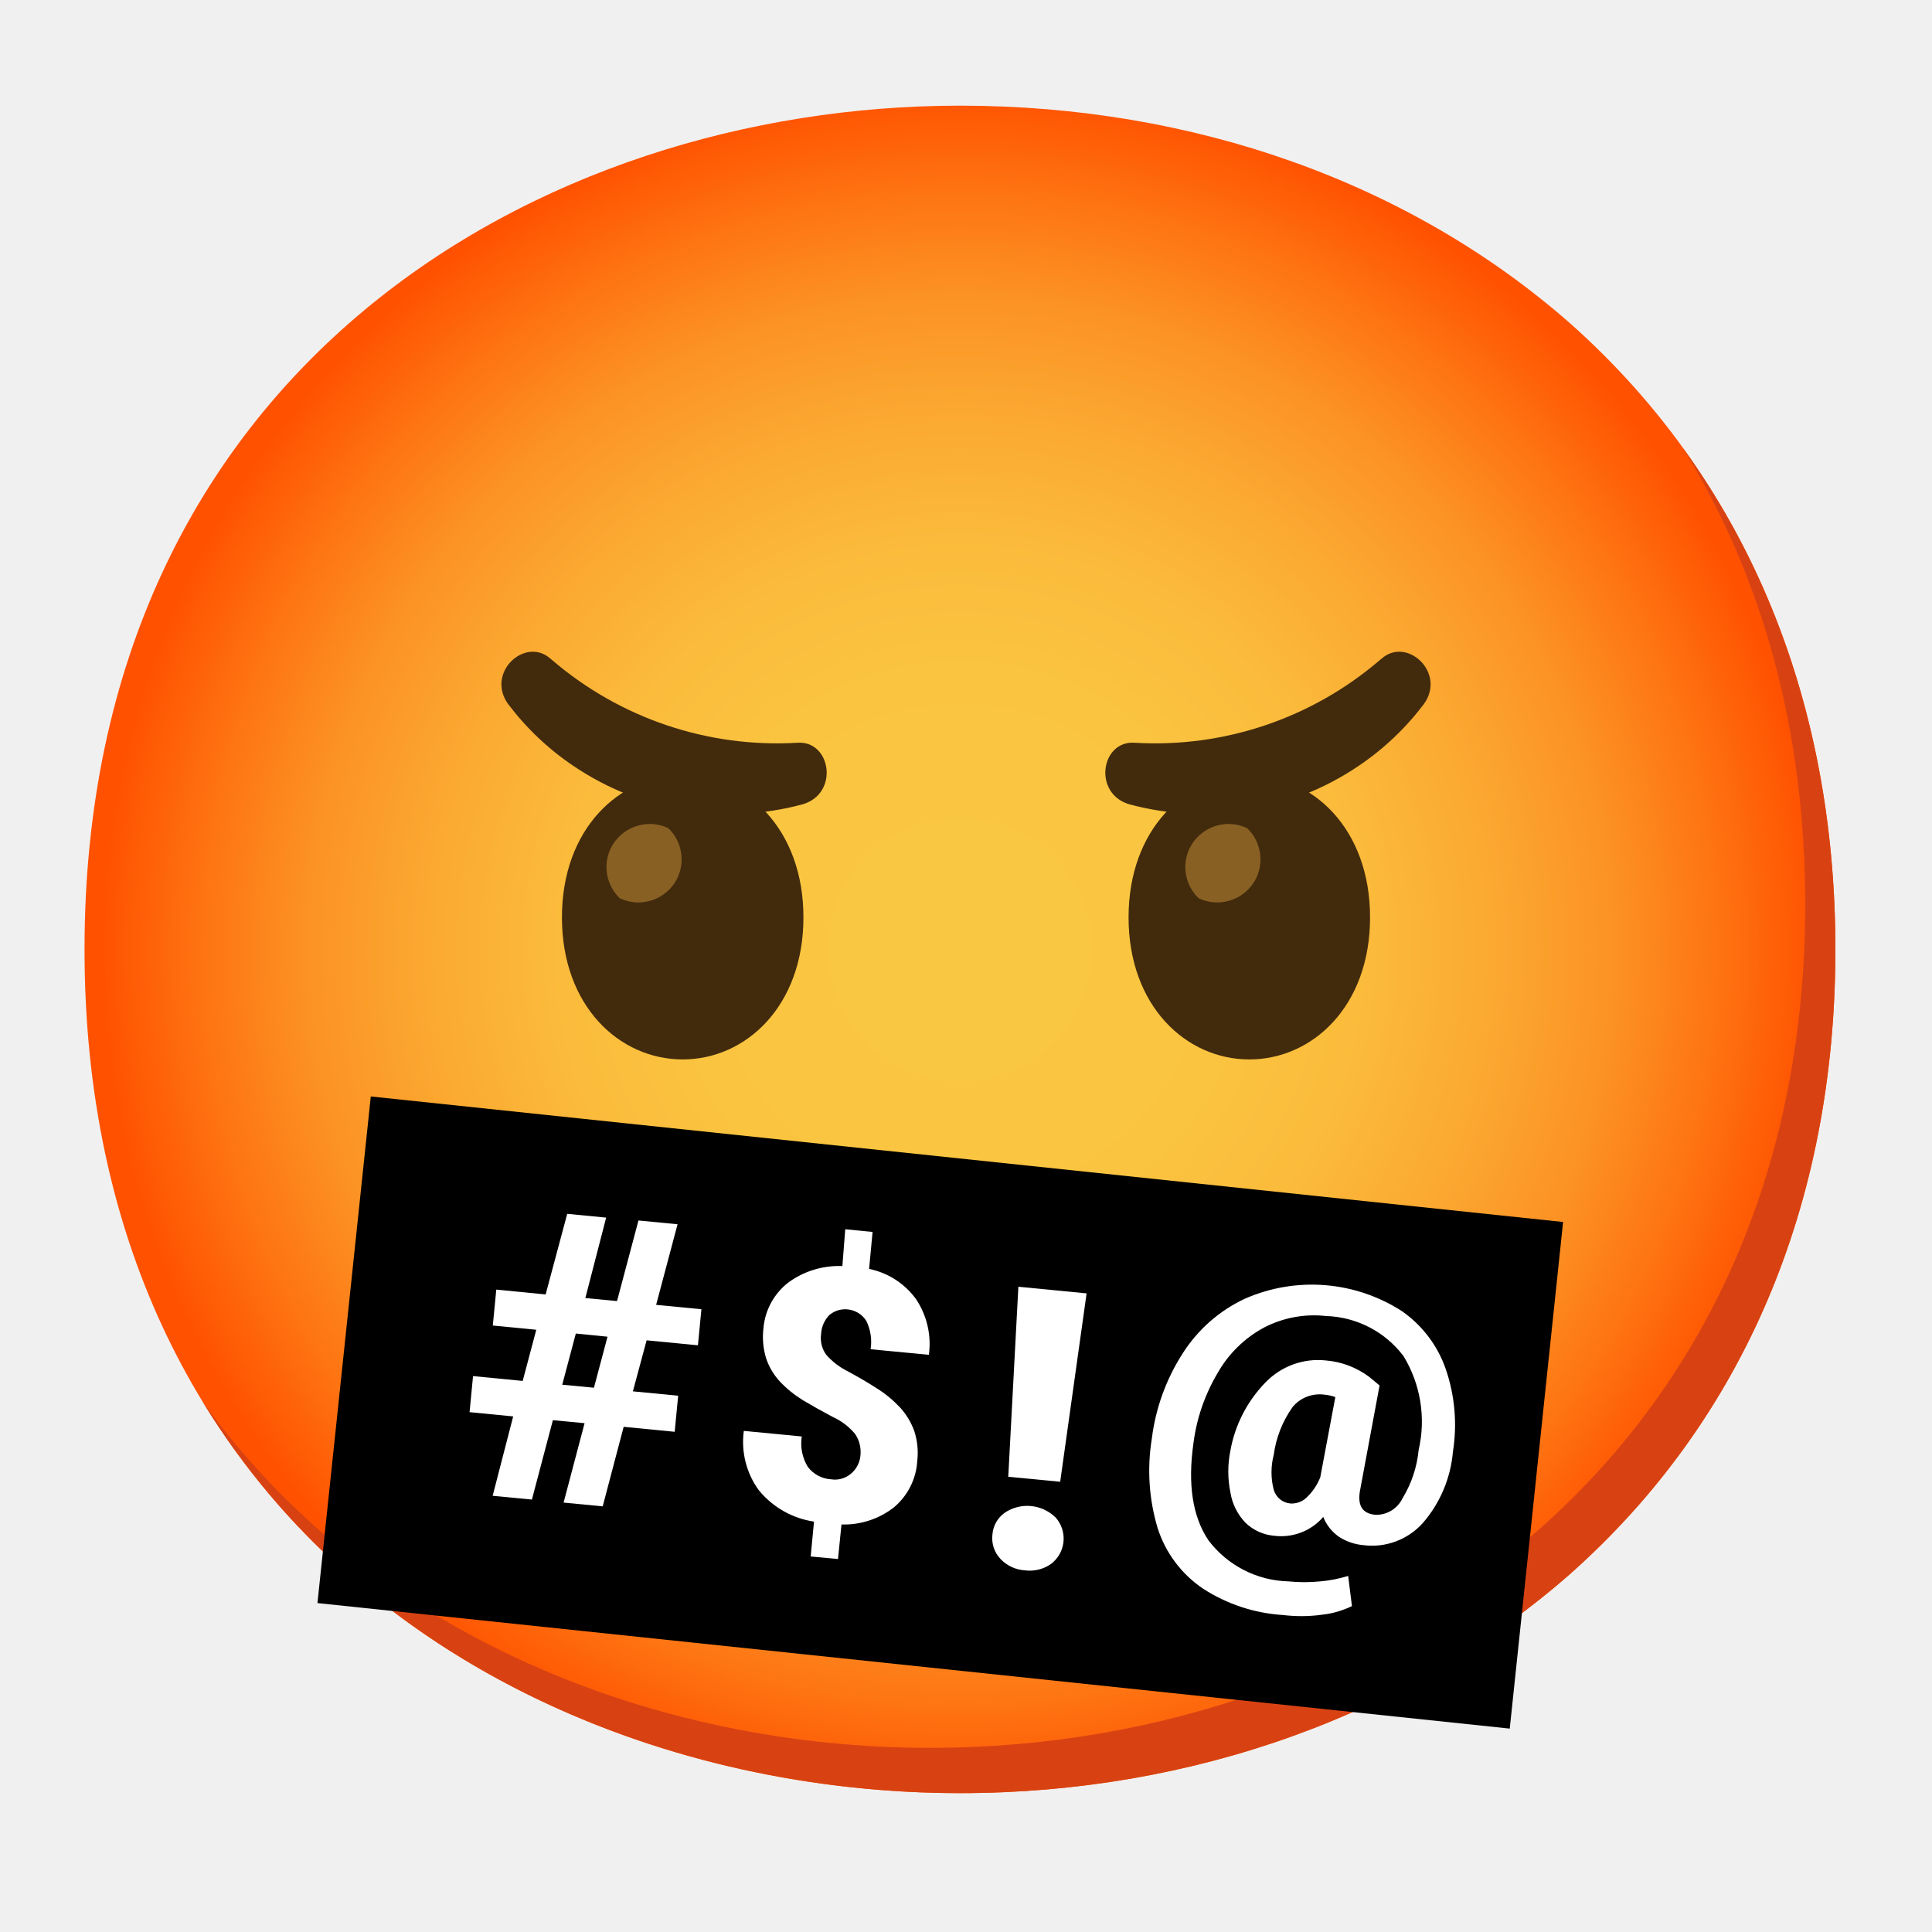
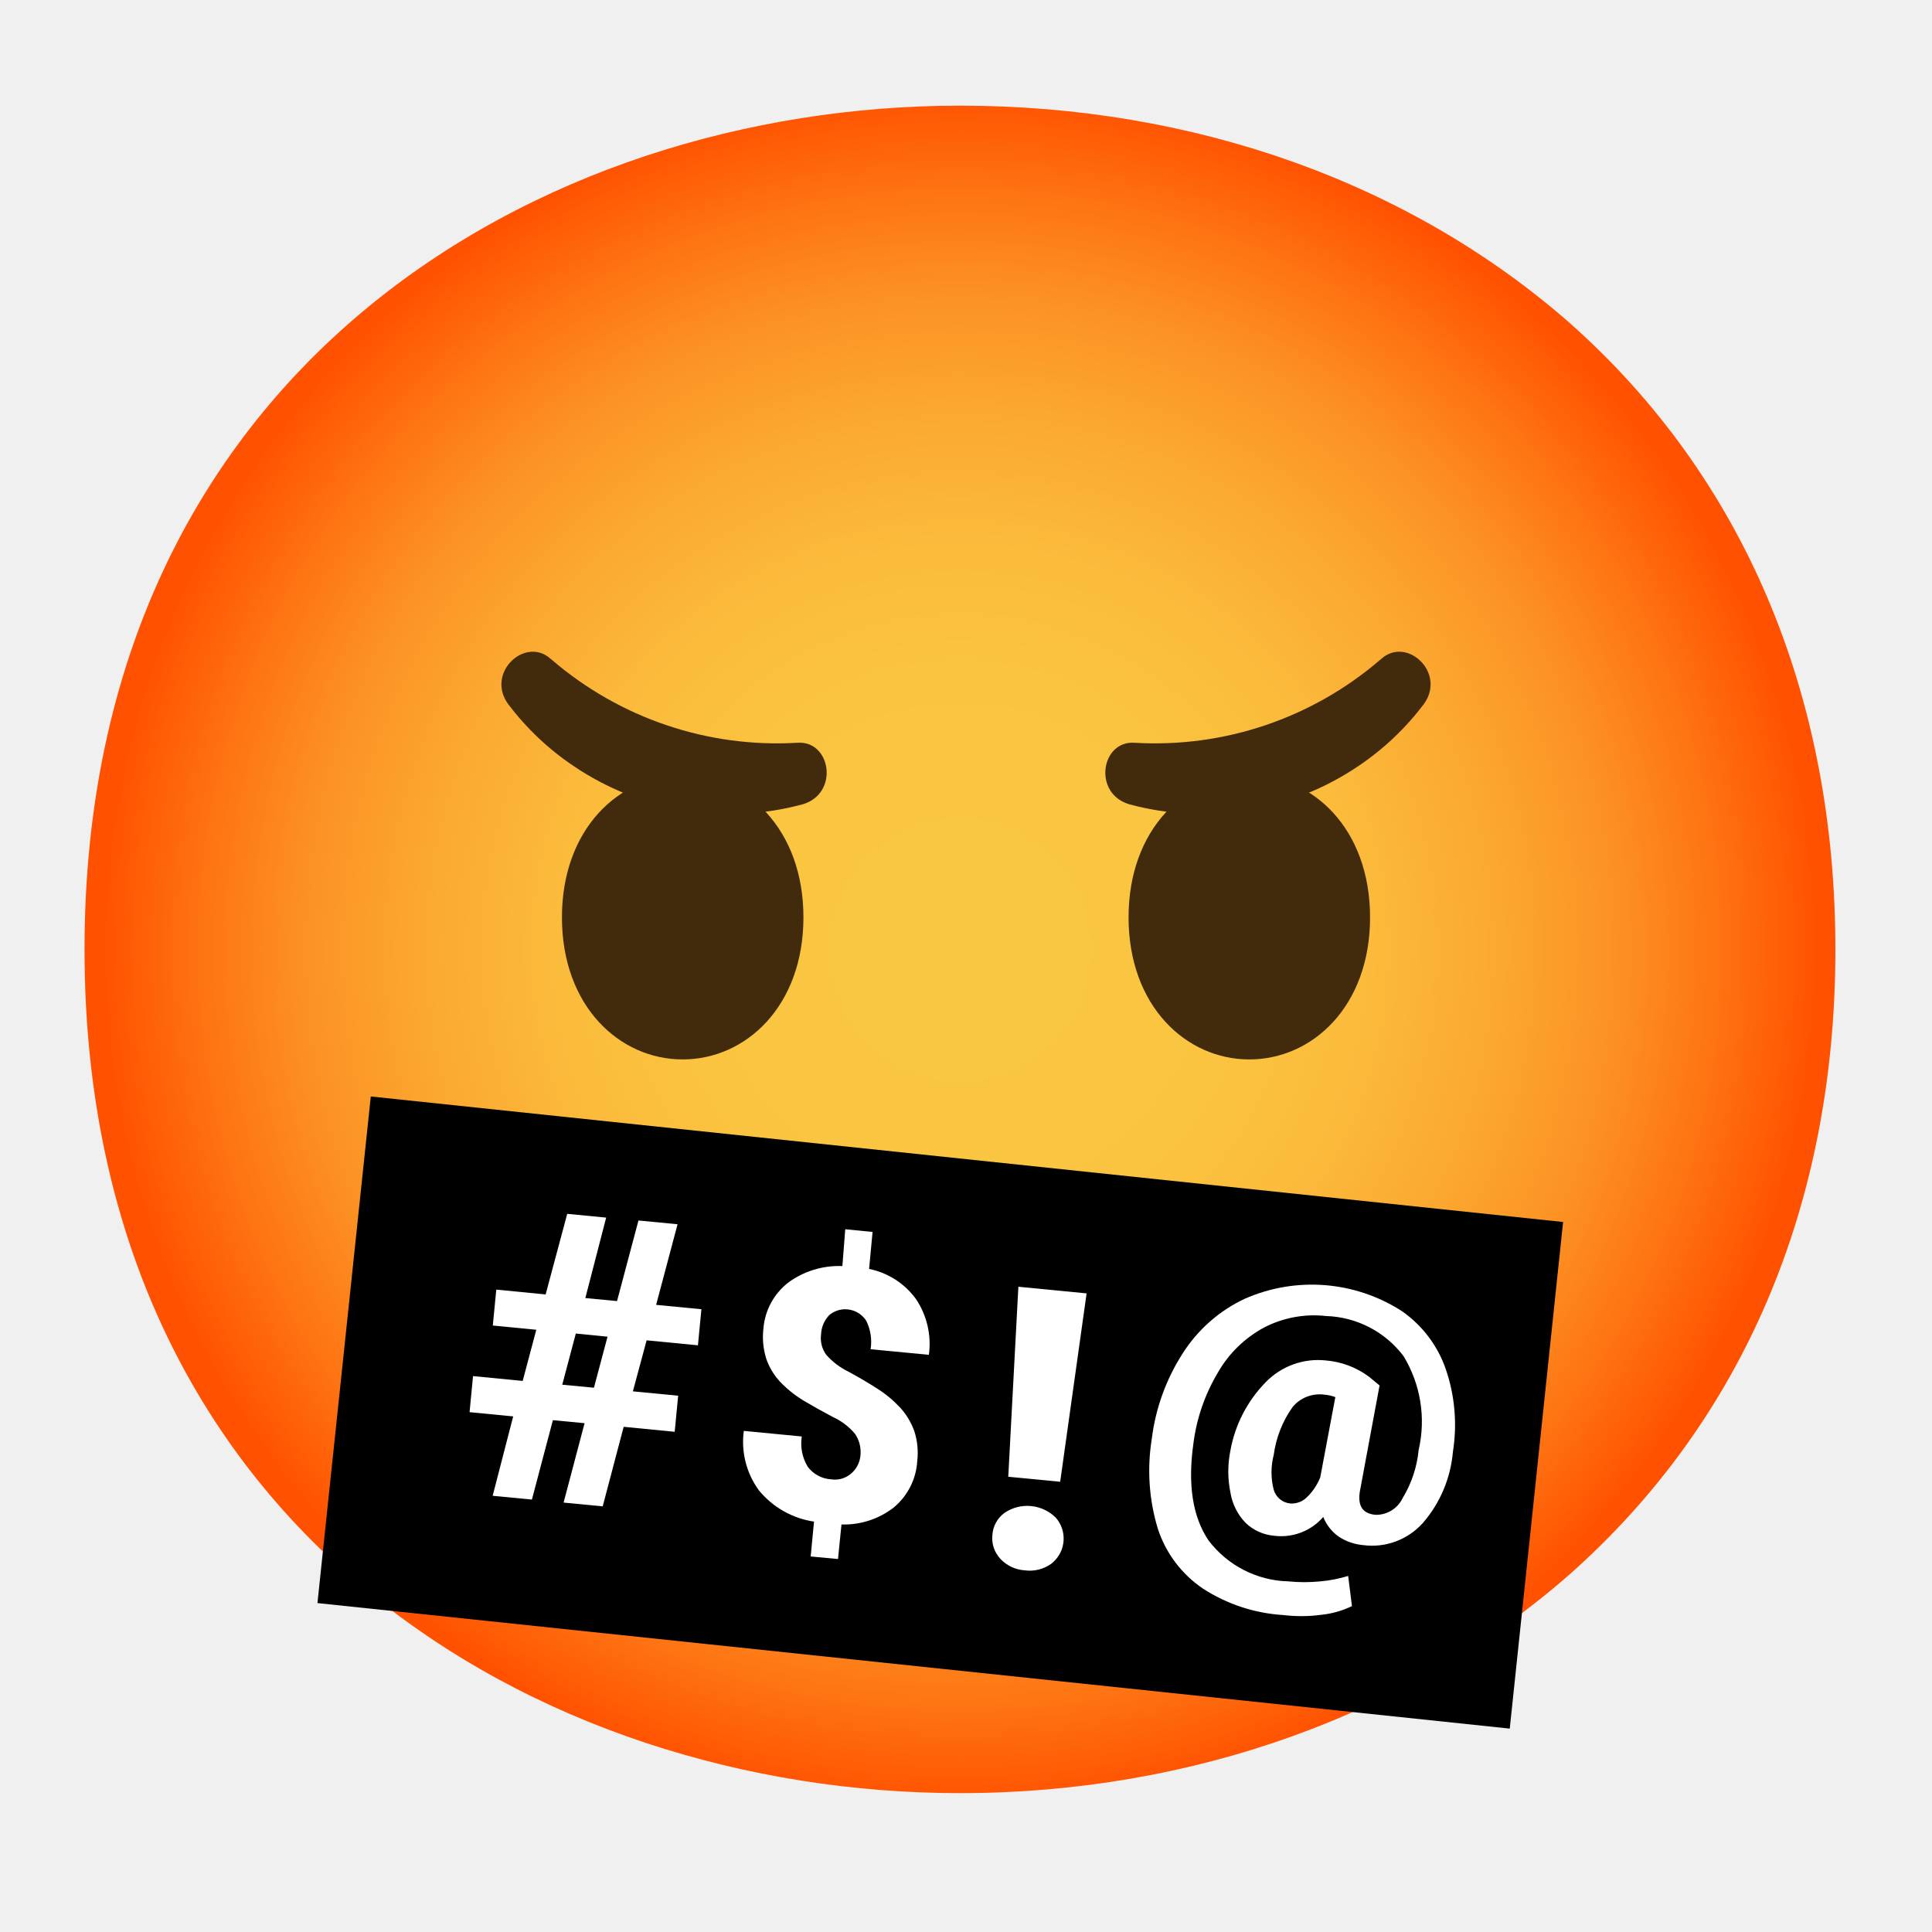
<svg xmlns="http://www.w3.org/2000/svg" version="1.1" id="Layer_1" x="0px" y="0px" viewBox="0 0 128 128" style="enable-background:new 0 0 128 128;" xml:space="preserve">
+   <defs id="defs17" />
  <g id="faces">
    <radialGradient id="cursing-face_1_" cx="63.6" cy="2584.9" r="56.96" gradientTransform="matrix(1 0 0 1 0 -2522)" gradientUnits="userSpaceOnUse">
-       <stop offset="0.12" style="stop-color:#FAC742" />
-       <stop offset="0.32" style="stop-color:#FAC440" />
-       <stop offset="0.48" style="stop-color:#FBBA3B" />
-       <stop offset="0.62" style="stop-color:#FBA931" />
-       <stop offset="0.76" style="stop-color:#FC9224" />
-       <stop offset="0.88" style="stop-color:#FE7413" />
-       <stop offset="1" style="stop-color:#FF5100" />
+       <stop offset="0.12" style="stop-color:#FAC742" id="stop1" />
+       <stop offset="0.32" style="stop-color:#FAC440" id="stop2" />
+       <stop offset="0.48" style="stop-color:#FBBA3B" id="stop3" />
+       <stop offset="0.62" style="stop-color:#FBA931" id="stop4" />
+       <stop offset="0.76" style="stop-color:#FC9224" id="stop5" />
+       <stop offset="0.88" style="stop-color:#FE7413" id="stop6" />
+       <stop offset="1" style="stop-color:#FF5100" id="stop7" />
    </radialGradient>
    <path id="cursing-face" style="fill:url(#cursing-face_1_);" d="M63.6,118.8c-27.9,0-58-17.5-58-55.9S35.7,7,63.6,7   c15.5,0,29.8,5.1,40.4,14.4c11.5,10.2,17.6,24.6,17.6,41.5s-6.1,31.2-17.6,41.4C93.4,113.6,79,118.8,63.6,118.8z" />
-     <path style="fill:#D84213;" d="M111.49,29.67c5.33,8.6,8.11,18.84,8.11,30.23c0,16.9-6.1,31.2-17.6,41.4   c-10.6,9.3-25,14.5-40.4,14.5c-18.06,0-37-7.35-48.18-22.94c10.76,17.66,31,25.94,50.18,25.94c15.4,0,29.8-5.2,40.4-14.5   c11.5-10.2,17.6-24.5,17.6-41.4C121.6,50.16,118.13,38.84,111.49,29.67z" />
  </g>
  <g id="facial_expressions">
    <g id="serious-face-with-symbols-covering-mouth">
      <g id="mouth">
-         <rect x="45.42" y="53.87" transform="matrix(0.1047 -0.9945 0.9945 0.1047 -37.2971 145.7383)" width="33.75" height="79.43" />
-         <path style="fill:#FFFFFF;" d="M38.73,94.29l-2.1-0.2l-1.39,5.26l-2.6-0.25L34,93.84l-2.89-0.28l0.23-2.39l3.29,0.32l0.9-3.39     l-2.88-0.28l0.23-2.38l3.27,0.32l1.43-5.34l2.58,0.25L38.78,86l2.1,0.2l1.42-5.34l2.59,0.25l-1.42,5.34l3,0.29l-0.23,2.39     l-3.4-0.33l-0.91,3.38l3,0.29l-0.23,2.39l-3.38-0.33l-1.39,5.27l-2.59-0.25L38.73,94.29z M37.25,91.74l2.1,0.2l0.9-3.38     l-2.1-0.21L37.25,91.74z" />
-         <path style="fill:#FFFFFF;" d="M57,96.5c0.07-0.53-0.05-1.06-0.35-1.5c-0.4-0.48-0.9-0.86-1.47-1.12c-0.72-0.38-1.38-0.75-2-1.12     c-0.56-0.35-1.08-0.77-1.53-1.25c-0.4-0.44-0.7-0.95-0.89-1.51c-0.2-0.65-0.26-1.33-0.18-2c0.1-1.18,0.68-2.26,1.61-3     c1.04-0.78,2.32-1.17,3.62-1.12L56,81.44l1.81,0.18l-0.23,2.45c1.25,0.25,2.36,0.97,3.11,2c0.72,1.08,1.03,2.4,0.85,3.69     l-3.86-0.37c0.1-0.64,0-1.29-0.28-1.87c-0.48-0.77-1.5-1.01-2.27-0.53c-0.06,0.04-0.12,0.08-0.18,0.13     c-0.33,0.34-0.53,0.79-0.55,1.26c-0.07,0.49,0.05,0.99,0.35,1.39c0.41,0.46,0.9,0.83,1.45,1.1c0.68,0.37,1.32,0.74,1.92,1.13     c0.56,0.35,1.07,0.78,1.52,1.26c0.41,0.45,0.72,0.97,0.93,1.54c0.21,0.64,0.28,1.33,0.2,2c-0.07,1.19-0.63,2.3-1.55,3.07     c-0.99,0.77-2.22,1.17-3.47,1.13l-0.23,2.29l-1.81-0.17l0.22-2.31c-1.43-0.21-2.73-0.95-3.65-2.07c-0.83-1.13-1.19-2.55-1-3.94     l3.84,0.37c-0.11,0.69,0.03,1.4,0.39,2c0.37,0.5,0.95,0.81,1.57,0.84c0.45,0.07,0.91-0.06,1.27-0.35     C56.71,97.37,56.94,96.96,57,96.5z" />
-         <path style="fill:#FFFFFF;" d="M65.75,101.68c0.04-0.59,0.34-1.12,0.82-1.46c1.06-0.71,2.46-0.57,3.37,0.32     c0.77,0.87,0.69,2.19-0.17,2.96c-0.04,0.04-0.08,0.07-0.13,0.11c-0.51,0.36-1.13,0.51-1.74,0.43c-0.62-0.04-1.2-0.31-1.62-0.76     C65.88,102.85,65.68,102.27,65.75,101.68z M70.24,98.17l-3.44-0.33l0.67-12.59l4.52,0.44L70.24,98.17z" />
-         <path style="fill:#FFFFFF;" d="M96.26,96.18c-0.15,1.75-0.85,3.41-2,4.73c-0.99,1.1-2.46,1.65-3.93,1.46     c-0.59-0.05-1.17-0.25-1.66-0.58c-0.45-0.33-0.8-0.77-1-1.29c-0.8,0.93-2.02,1.4-3.24,1.25c-0.72-0.06-1.39-0.36-1.91-0.86     c-0.53-0.55-0.88-1.25-1-2c-0.19-0.92-0.19-1.88,0-2.8c0.31-1.71,1.13-3.29,2.35-4.53c1.03-1.05,2.48-1.58,3.94-1.43     c1.05,0.08,2.06,0.46,2.9,1.09l0.69,0.57l-1.27,6.83c-0.23,1.08,0.09,1.66,1,1.74c0.77,0.02,1.47-0.42,1.8-1.11     c0.59-0.97,0.95-2.06,1.06-3.19c0.49-2.12,0.13-4.35-1-6.21c-1.22-1.62-3.11-2.6-5.14-2.66c-1.41-0.16-2.84,0.11-4.1,0.76     c-1.28,0.69-2.35,1.73-3.07,3c-0.85,1.43-1.4,3.01-1.61,4.66c-0.39,2.73-0.06,4.88,1,6.45c1.26,1.66,3.21,2.66,5.29,2.71     c0.7,0.07,1.41,0.07,2.11,0c0.63-0.05,1.25-0.18,1.85-0.36l0.25,2c-0.63,0.3-1.31,0.5-2,0.57c-0.85,0.12-1.72,0.12-2.57,0.02     c-1.89-0.12-3.71-0.72-5.3-1.75c-1.42-0.96-2.48-2.37-3-4c-0.58-1.92-0.71-3.95-0.39-5.93c0.25-2.02,0.95-3.95,2.05-5.66     c1-1.57,2.42-2.82,4.1-3.61c3.4-1.5,7.32-1.19,10.44,0.83c1.34,0.94,2.36,2.29,2.89,3.84C96.39,92.47,96.55,94.35,96.26,96.18z      M84.39,96.38c-0.2,0.76-0.2,1.57,0,2.33c0.15,0.5,0.59,0.86,1.11,0.9c0.4,0.02,0.79-0.12,1.07-0.4c0.39-0.37,0.7-0.83,0.9-1.33     l1-5.32c-0.23-0.08-0.47-0.14-0.72-0.16c-0.8-0.11-1.61,0.2-2.12,0.83C84.97,94.16,84.54,95.25,84.39,96.38z" />
+         <rect x="45.42" y="53.87" transform="matrix(0.1047 -0.9945 0.9945 0.1047 -37.2971 145.7383)" width="33.75" height="79.43" id="rect7" />
+         <path style="fill:#FFFFFF;" d="M38.73,94.29l-2.1-0.2l-1.39,5.26l-2.6-0.25L34,93.84l-2.89-0.28l0.23-2.39l3.29,0.32l0.9-3.39     l-2.88-0.28l0.23-2.38l3.27,0.32l1.43-5.34l2.58,0.25L38.78,86l2.1,0.2l1.42-5.34l2.59,0.25l-1.42,5.34l3,0.29l-0.23,2.39     l-3.4-0.33l-0.91,3.38l3,0.29l-0.23,2.39l-3.38-0.33l-1.39,5.27l-2.59-0.25L38.73,94.29z M37.25,91.74l2.1,0.2l0.9-3.38     l-2.1-0.21L37.25,91.74z" id="path8" />
+         <path style="fill:#FFFFFF;" d="M57,96.5c0.07-0.53-0.05-1.06-0.35-1.5c-0.4-0.48-0.9-0.86-1.47-1.12c-0.72-0.38-1.38-0.75-2-1.12     c-0.56-0.35-1.08-0.77-1.53-1.25c-0.4-0.44-0.7-0.95-0.89-1.51c-0.2-0.65-0.26-1.33-0.18-2c0.1-1.18,0.68-2.26,1.61-3     c1.04-0.78,2.32-1.17,3.62-1.12L56,81.44l1.81,0.18l-0.23,2.45c1.25,0.25,2.36,0.97,3.11,2c0.72,1.08,1.03,2.4,0.85,3.69     l-3.86-0.37c0.1-0.64,0-1.29-0.28-1.87c-0.48-0.77-1.5-1.01-2.27-0.53c-0.06,0.04-0.12,0.08-0.18,0.13     c-0.33,0.34-0.53,0.79-0.55,1.26c-0.07,0.49,0.05,0.99,0.35,1.39c0.41,0.46,0.9,0.83,1.45,1.1c0.68,0.37,1.32,0.74,1.92,1.13     c0.56,0.35,1.07,0.78,1.52,1.26c0.41,0.45,0.72,0.97,0.93,1.54c0.21,0.64,0.28,1.33,0.2,2c-0.07,1.19-0.63,2.3-1.55,3.07     c-0.99,0.77-2.22,1.17-3.47,1.13l-0.23,2.29l-1.81-0.17l0.22-2.31c-1.43-0.21-2.73-0.95-3.65-2.07c-0.83-1.13-1.19-2.55-1-3.94     l3.84,0.37c-0.11,0.69,0.03,1.4,0.39,2c0.37,0.5,0.95,0.81,1.57,0.84c0.45,0.07,0.91-0.06,1.27-0.35     C56.71,97.37,56.94,96.96,57,96.5z" id="path9" />
+         <path style="fill:#FFFFFF;" d="M65.75,101.68c0.04-0.59,0.34-1.12,0.82-1.46c1.06-0.71,2.46-0.57,3.37,0.32     c0.77,0.87,0.69,2.19-0.17,2.96c-0.04,0.04-0.08,0.07-0.13,0.11c-0.51,0.36-1.13,0.51-1.74,0.43c-0.62-0.04-1.2-0.31-1.62-0.76     C65.88,102.85,65.68,102.27,65.75,101.68z M70.24,98.17l-3.44-0.33l0.67-12.59l4.52,0.44L70.24,98.17z" id="path10" />
+         <path style="fill:#FFFFFF;" d="M96.26,96.18c-0.15,1.75-0.85,3.41-2,4.73c-0.99,1.1-2.46,1.65-3.93,1.46     c-0.59-0.05-1.17-0.25-1.66-0.58c-0.45-0.33-0.8-0.77-1-1.29c-0.8,0.93-2.02,1.4-3.24,1.25c-0.72-0.06-1.39-0.36-1.91-0.86     c-0.53-0.55-0.88-1.25-1-2c-0.19-0.92-0.19-1.88,0-2.8c0.31-1.71,1.13-3.29,2.35-4.53c1.03-1.05,2.48-1.58,3.94-1.43     c1.05,0.08,2.06,0.46,2.9,1.09l0.69,0.57l-1.27,6.83c-0.23,1.08,0.09,1.66,1,1.74c0.77,0.02,1.47-0.42,1.8-1.11     c0.59-0.97,0.95-2.06,1.06-3.19c0.49-2.12,0.13-4.35-1-6.21c-1.22-1.62-3.11-2.6-5.14-2.66c-1.41-0.16-2.84,0.11-4.1,0.76     c-1.28,0.69-2.35,1.73-3.07,3c-0.85,1.43-1.4,3.01-1.61,4.66c-0.39,2.73-0.06,4.88,1,6.45c1.26,1.66,3.21,2.66,5.29,2.71     c0.7,0.07,1.41,0.07,2.11,0c0.63-0.05,1.25-0.18,1.85-0.36l0.25,2c-0.63,0.3-1.31,0.5-2,0.57c-0.85,0.12-1.72,0.12-2.57,0.02     c-1.89-0.12-3.71-0.72-5.3-1.75c-1.42-0.96-2.48-2.37-3-4c-0.58-1.92-0.71-3.95-0.39-5.93c0.25-2.02,0.95-3.95,2.05-5.66     c1-1.57,2.42-2.82,4.1-3.61c3.4-1.5,7.32-1.19,10.44,0.83c1.34,0.94,2.36,2.29,2.89,3.84C96.39,92.47,96.55,94.35,96.26,96.18z      M84.39,96.38c-0.2,0.76-0.2,1.57,0,2.33c0.15,0.5,0.59,0.86,1.11,0.9c0.4,0.02,0.79-0.12,1.07-0.4c0.39-0.37,0.7-0.83,0.9-1.33     l1-5.32c-0.23-0.08-0.47-0.14-0.72-0.16c-0.8-0.11-1.61,0.2-2.12,0.83C84.97,94.16,84.54,95.25,84.39,96.38z" id="path11" />
      </g>
      <g id="eyes">
        <g id="peepers">
-           <path style="fill:#422B0D;" d="M82.77,51.36L82.77,51.36c4.19,0,8,3.54,8,9.42s-3.81,9.41-8,9.41l0,0c-4.19,0-8-3.54-8-9.41      S78.58,51.36,82.77,51.36z" />
-           <path style="fill:#422B0D;" d="M45.23,51.36L45.23,51.36c-4.19,0-8,3.54-8,9.42s3.81,9.41,8,9.41l0,0c4.19,0,8-3.54,8-9.41      S49.42,51.36,45.23,51.36z" />
+           <path style="fill:#422B0D;" d="M82.77,51.36L82.77,51.36c4.19,0,8,3.54,8,9.42s-3.81,9.41-8,9.41l0,0c-4.19,0-8-3.54-8-9.41      S78.58,51.36,82.77,51.36z" id="path12" />
+           <path style="fill:#422B0D;" d="M45.23,51.36L45.23,51.36c-4.19,0-8,3.54-8,9.42s3.81,9.41,8,9.41l0,0c4.19,0,8-3.54,8-9.41      S49.42,51.36,45.23,51.36z" id="path13" />
        </g>
        <g id="eyebrows">
-           <path style="fill:#422B0D;" d="M36.58,43.73l-0.11-0.09c-1.67-1.49-4.3,0.92-2.81,3c1.21,1.6,2.67,2.99,4.34,4.11      c4.45,3.01,9.98,3.94,15.17,2.54c2.45-0.71,1.89-4.25-0.35-4.08C46.9,49.56,41.08,47.59,36.58,43.73z" />
-           <path style="fill:#422B0D;" d="M91.42,43.73l0.11-0.09c1.67-1.49,4.3,0.92,2.81,3c-1.21,1.6-2.67,2.99-4.34,4.11      c-4.45,3.01-9.98,3.94-15.17,2.54c-2.45-0.71-1.89-4.25,0.35-4.08C81.1,49.56,86.92,47.59,91.42,43.73z" />
+           <path style="fill:#422B0D;" d="M36.58,43.73l-0.11-0.09c-1.67-1.49-4.3,0.92-2.81,3c1.21,1.6,2.67,2.99,4.34,4.11      c4.45,3.01,9.98,3.94,15.17,2.54c2.45-0.71,1.89-4.25-0.35-4.08C46.9,49.56,41.08,47.59,36.58,43.73z" id="path14" />
+           <path style="fill:#422B0D;" d="M91.42,43.73l0.11-0.09c1.67-1.49,4.3,0.92,2.81,3c-1.21,1.6-2.67,2.99-4.34,4.11      c-4.45,3.01-9.98,3.94-15.17,2.54c-2.45-0.71-1.89-4.25,0.35-4.08C81.1,49.56,86.92,47.59,91.42,43.73z" id="path15" />
        </g>
      </g>
    </g>
-     <g id="peepers-2">
-       <path style="fill:#896024;" d="M44.28,54.87L44.28,54.87c-1.42-0.68-3.13-0.08-3.82,1.34c-0.53,1.11-0.29,2.44,0.6,3.3l0,0    c1.42,0.68,3.13,0.08,3.82-1.34C45.41,57.06,45.17,55.73,44.28,54.87z" />
-     </g>
-     <g id="peepers-3">
-       <path style="fill:#896024;" d="M82.63,54.87L82.63,54.87c-1.42-0.68-3.13-0.08-3.82,1.34c-0.53,1.11-0.29,2.44,0.6,3.3l0,0    c1.42,0.68,3.13,0.08,3.82-1.34C83.76,57.06,83.52,55.73,82.63,54.87z" />
-     </g>
  </g>
</svg>
